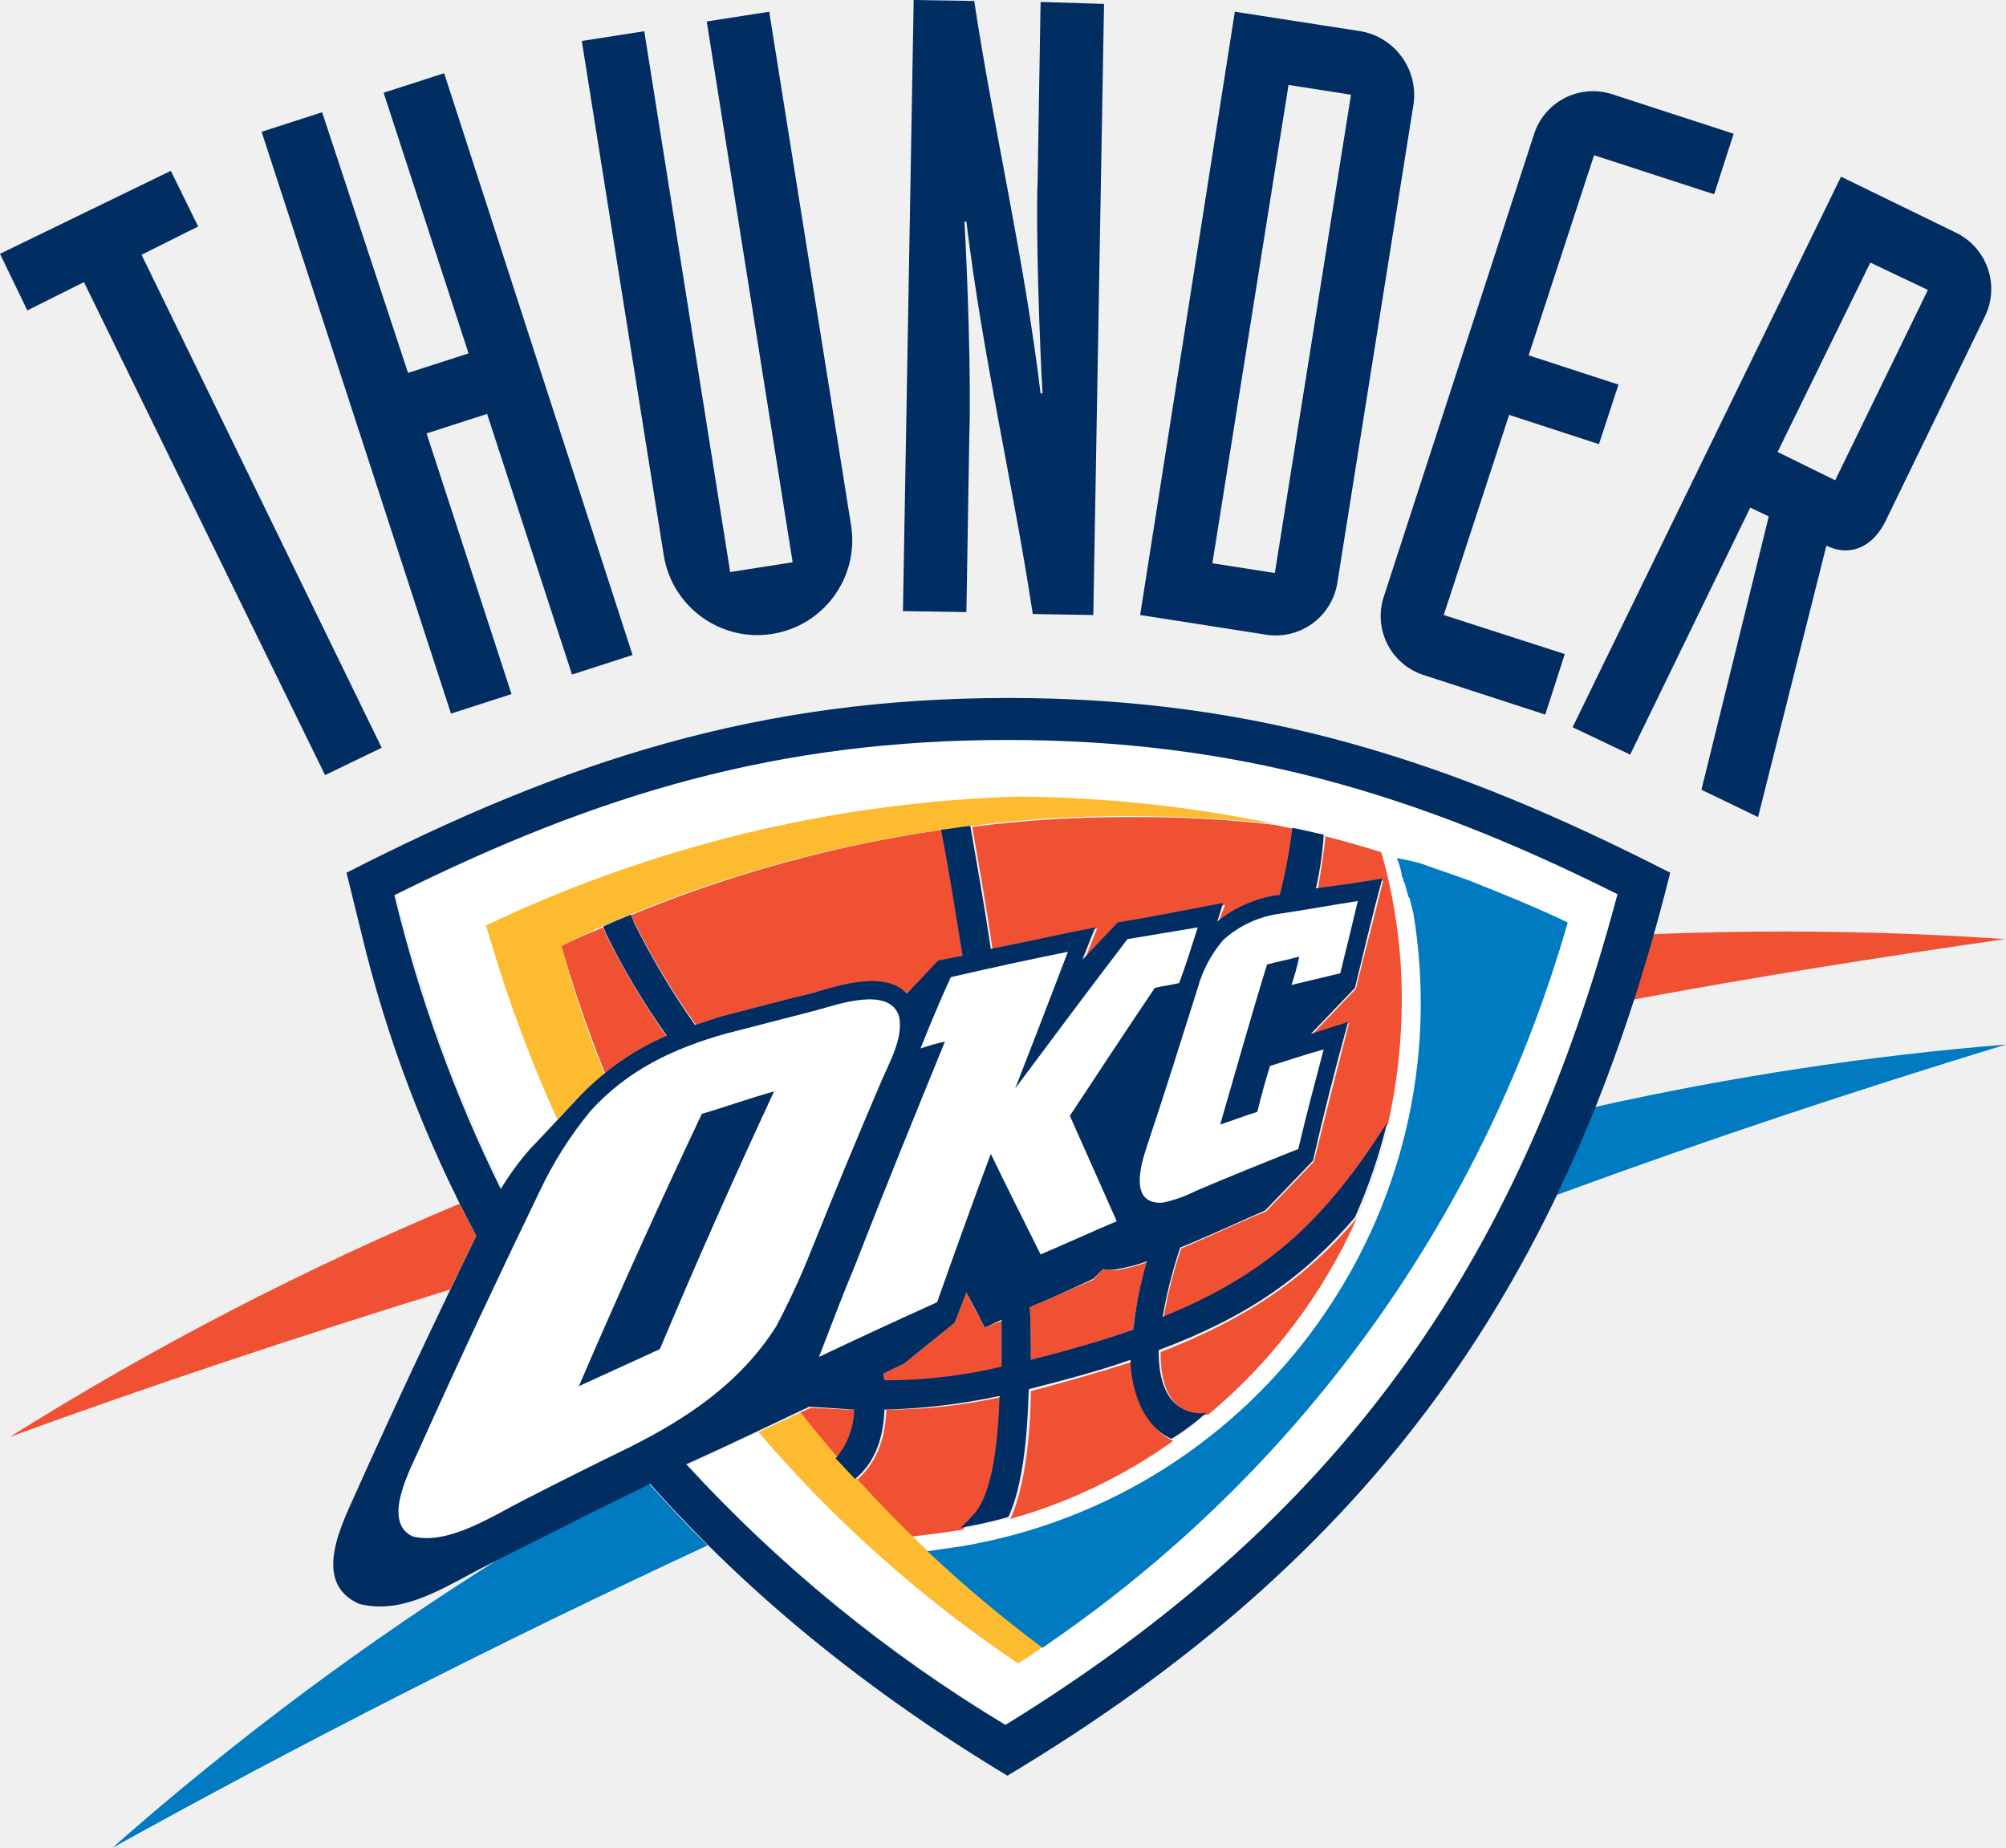
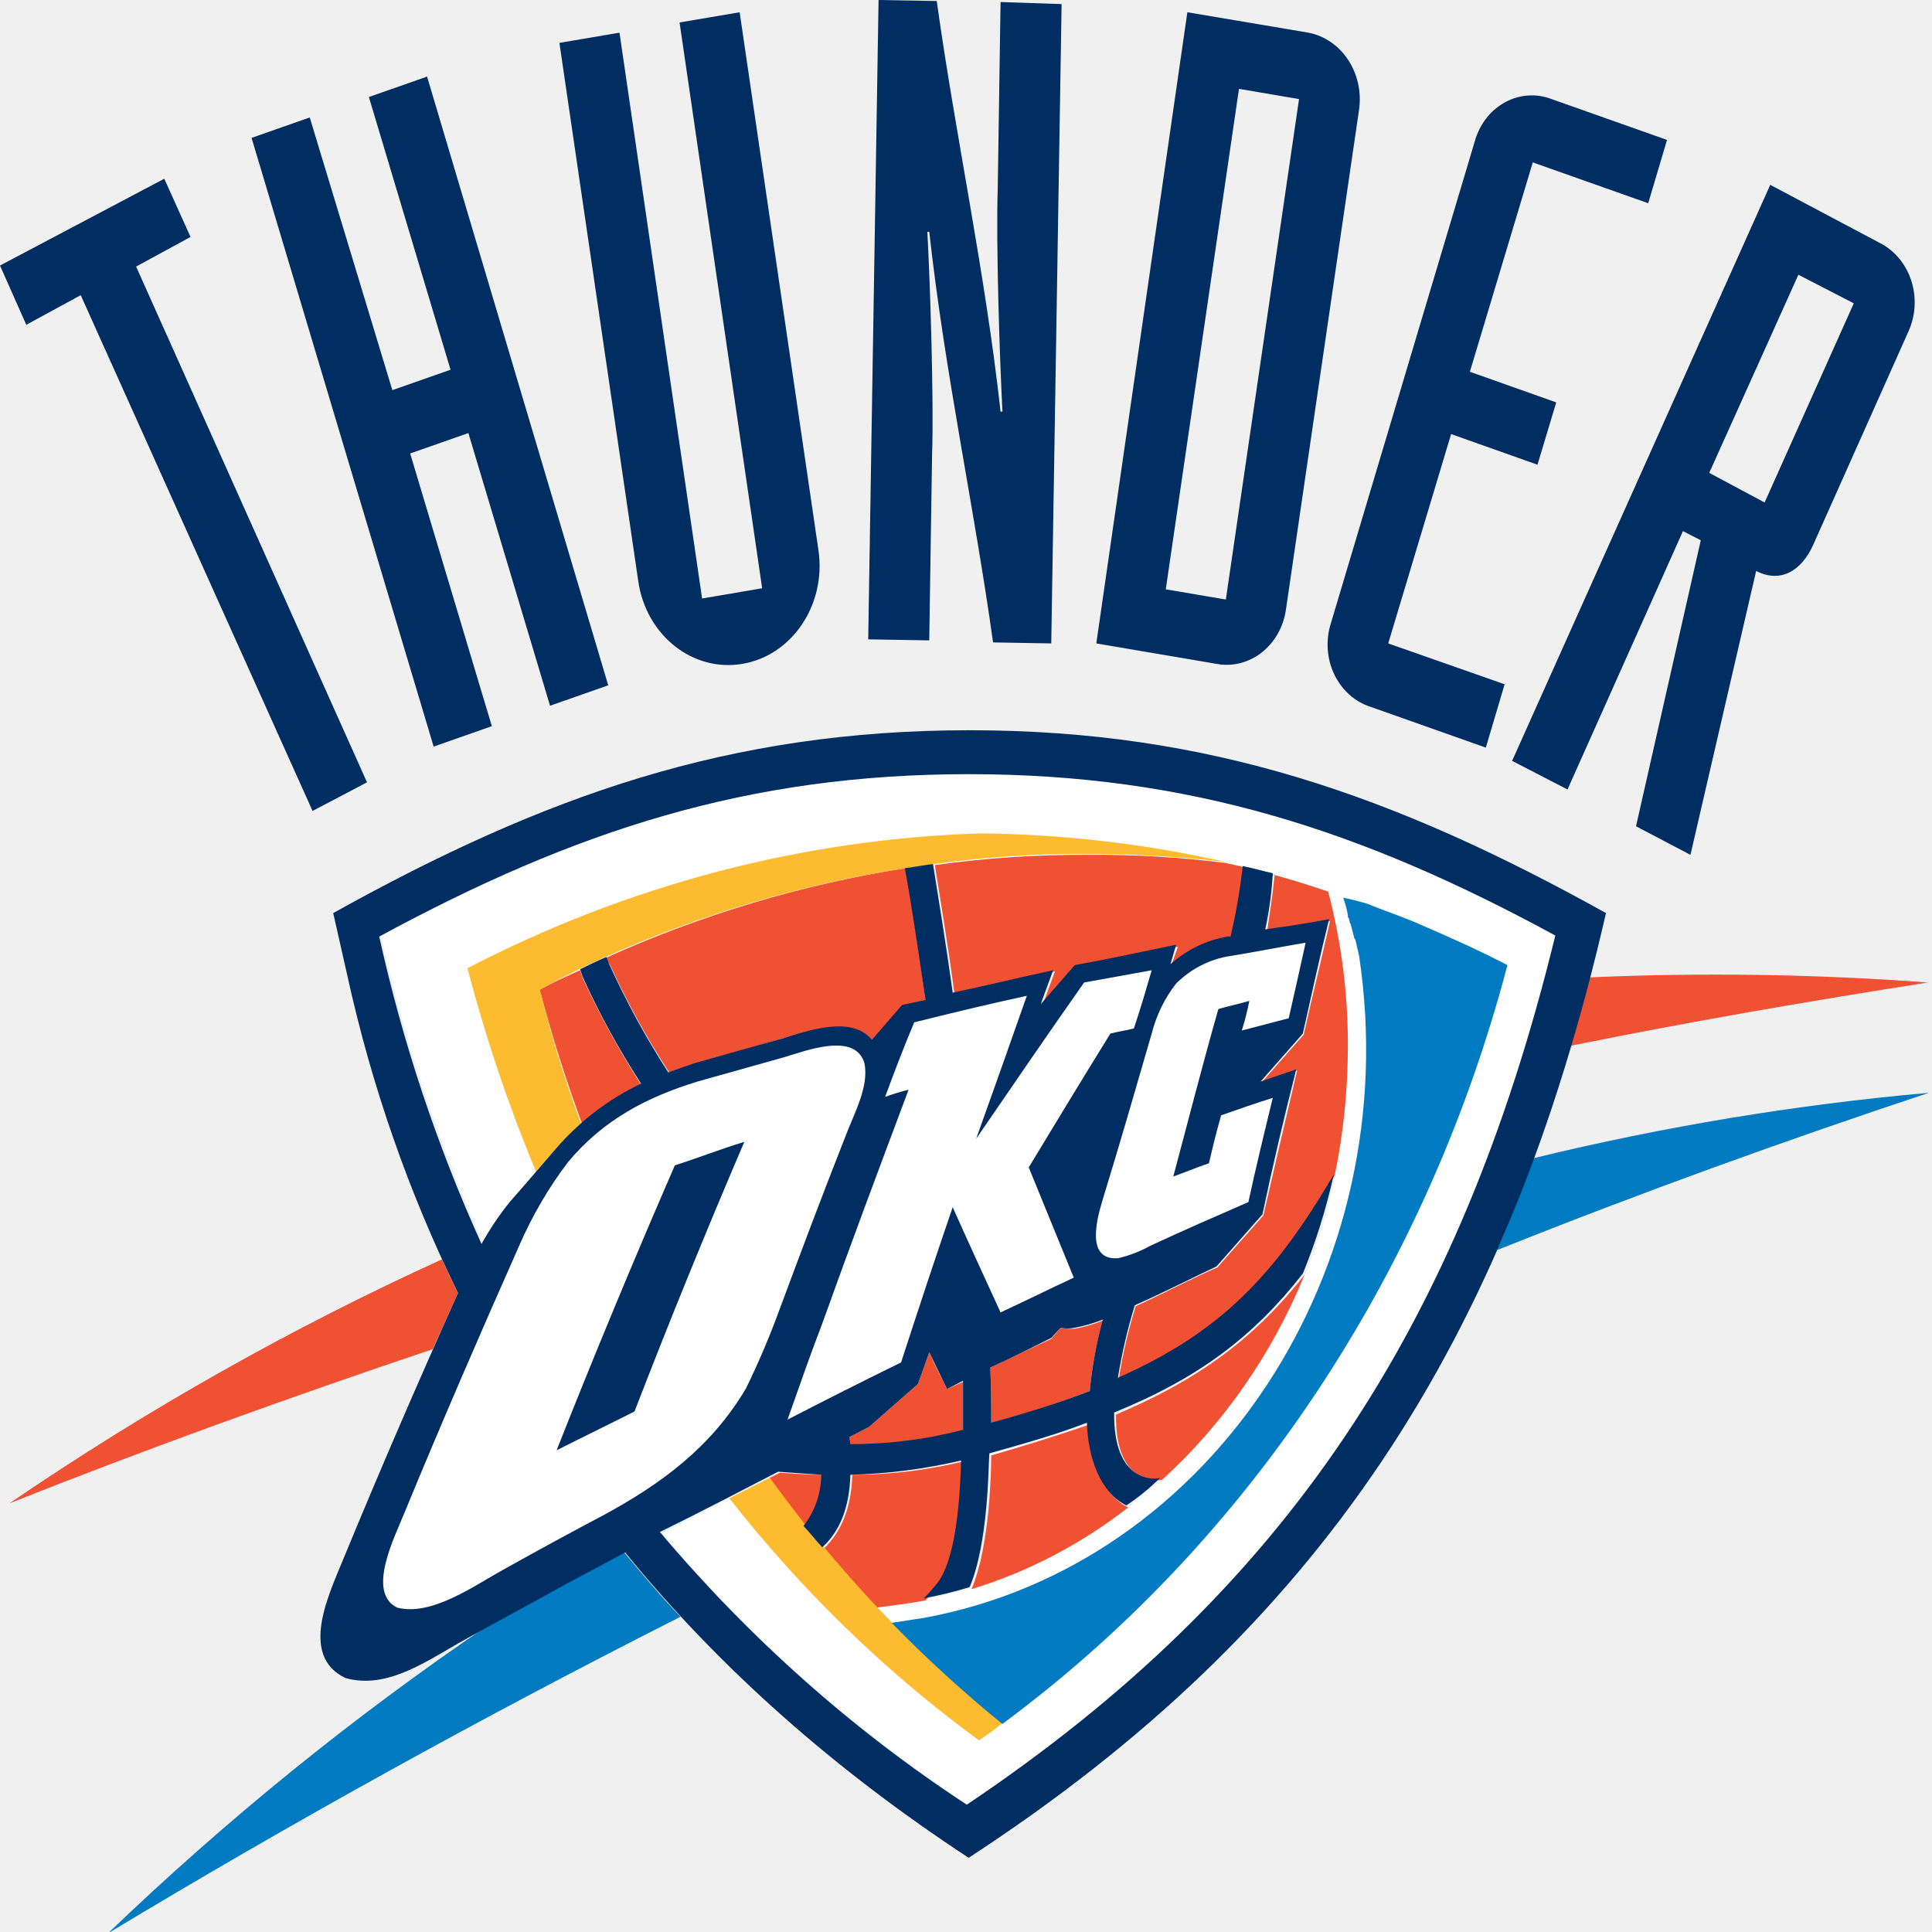
- <svg xmlns="http://www.w3.org/2000/svg" height="227.16" width="246.6" version="1.1" viewBox="0 0 246.6 227.16">
-   <path d="M39.96,95.28l6.96-3.36L17.4,31.32l6.96-3.48L21,21,0,31.2l3.36,6.96,6.96-3.48Zm15.48-7.56,7.44-2.4L52.44,53.28l7.44-2.4L70.32,82.92l7.44-2.4L54.6,9l-7.44,2.4L57.6,43.44l-7.44,2.4L39.6,13.8l-7.44,2.4ZM94.56,1.44l-7.68,1.2L97.44,69.12l-7.68,1.2L79.2,3.84l-7.68,1.2L81.6,68.28a11.66,11.66,0,0,0,23.04-3.6ZM111,75.12l7.8.12.36-21.72c.24-6.6-.24-20.04-.6-26.28h.24c2.04,16.8,5.76,32.4,8.16,48.24l7.44.12L135.72.48l-7.8-.24-.36,21.84c-.24,6.6.24,19.92.6,26.28h-.24c-2.04-16.8-5.76-32.4-8.16-48.24L112.32,0Zm29.16.48L155.52,78a7.666,7.666,0,0,0,8.88-6.36l9.36-58.8a7.959,7.959,0,0,0-6.48-9L151.8,1.44ZM158.4,10.44l7.68,1.2-9.36,58.8-7.68-1.2Zm54.72,6-14.76-4.8a7.621,7.621,0,0,0-9.84,5.04L170.16,73.2a7.621,7.621,0,0,0,5.04,9.84l14.76,4.8,2.4-7.44-14.88-4.8L185.52,51l11.04,3.6,2.4-7.32-11.04-3.6,8.04-24.6,14.76,4.8ZM193.32,89.4l33-67.68,14.04,6.84A7.698,7.698,0,0,1,243.96,39L231.84,63.96c-1.56,3.24-4.32,4.56-7.32,3.12l-8.4,33.36-6.96-3.36,8.28-33.6-2.28-1.08L200.4,92.76Zm36.6-57.12-11.4,23.28,7.08,3.48L237,35.64Z" fill="#002d62" />
-   <path d="M13.8,227.16a366.274,366.274,0,0,1,48.48-36.12Q67.32,188.52,72.36,186c1.32-.6,4.08-1.92,7.44-3.6,2.4,2.64,4.68,5.16,7.2,7.56C61.44,201.84,36.96,214.32,13.8,227.16Zm182.28-91.08a368.345,368.345,0,0,1,50.52-7.68c-18.12,5.52-36.6,11.64-55.2,18.48C193.08,143.4,194.52,139.8,196.08,136.08Z" fill="#007ac1" />
-   <path d="M1.2,176.64a380.129,380.129,0,0,1,55.32-28.68c.6,1.32,1.32,2.64,2.04,3.96-1.08,2.16-2.16,4.44-3.24,6.6C36.72,164.28,18.6,170.28,1.2,176.64Zm201.96-61.8a397.456,397.456,0,0,1,43.32.6c-15,2.16-30.24,4.56-45.72,7.44C201.6,120.24,202.44,117.6,203.16,114.84Z" fill="#f05133" />
-   <path d="M123.84,90.96c28.2,0,50.28,6.6,75.36,19.08-12.24,45.96-34.68,77.04-75.36,102.12-15.24-9.48-28.32-20.04-39.12-32.04,4.8-2.28,10.2-4.92,15-7.08,2.04.12,3.84.24,5.64.24a8.602,8.602,0,0,1-2.4,6c.84.96,1.56,1.8,2.4,2.64,2.16-1.92,3.48-4.68,3.6-8.64a65.606,65.606,0,0,0,14.16-1.56c-.12,7.32-1.2,12.6-3.24,14.76a.118.118,0,0,0-.12.12,13.165,13.165,0,0,1-1.44,1.32c2.04-.36,4.08-.84,5.88-1.32,2.52-5.16,2.52-14.16,2.52-15.72,4.68-1.2,8.76-2.4,12.48-3.6.12,4.2,1.92,8.16,5.16,9.72,1.44-1.08,2.76-2.16,4.2-3.24-.84.12-5.88.48-5.76-7.68,10.8-4.2,17.88-9,24.12-16.44A63.016,63.016,0,0,0,170.76,138c-7.44,11.76-14.16,18.6-27.6,24a55.331,55.331,0,0,1,2.16-8.52c3.96-1.68,8.04-3.6,10.44-4.68l5.88-6.12c1.56-5.64,2.88-11.28,4.32-17.04l-4.56,1.44,5.4-5.64c1.2-4.44,2.28-8.88,3.36-13.32-2.64.36-5.4.84-8.04,1.2.48-2.28.72-4.44.96-6.6-1.32-.24-2.64-.72-3.96-.84a61.958,61.958,0,0,1-1.44,8.16l-.36.12a15.82,15.82,0,0,0-7.32,3.12l.72-2.16c-4.32.72-8.64,1.56-12.96,2.4l-4.32,4.56.12-.48L135,114c-4.2.96-8.52,1.8-12.84,2.76-.84-5.76-1.8-10.92-2.52-15.12l-3.6.36c.72,4.32,1.68,9.6,2.64,15.48l-3,.72-3.84,4.08c-2.64-2.88-8.16-1.08-11.64-.24-3.72.96-7.44,2.04-11.16,3a25.542,25.542,0,0,0-3.24.96,95.368,95.368,0,0,1-7.68-12.6l-.36-.84c-1.08.48-2.16.84-3.36,1.44l.48.96a99.86,99.86,0,0,0,7.32,12.48,32.208,32.208,0,0,0-10.92,7.8s-5.28,5.4-5.88,6.12a33.393,33.393,0,0,0-3.48,4.92,179.497,179.497,0,0,1-13.2-36.24C73.56,97.56,95.64,90.96,123.84,90.96Zm2.76,69.72c2.64-1.08,5.16-2.28,7.8-3.36l1.2-1.32a9.083,9.083,0,0,0,1.8.12,18.046,18.046,0,0,0,3.6-.96,53.286,53.286,0,0,0-1.68,8.28c-3.6,1.32-7.8,2.64-12.48,3.84C126.72,165,126.72,162.96,126.6,160.68Zm-18,8.16,2.52-1.2,6.24-5.04,1.44-3.72c.84,1.8,1.32,2.52,2.28,4.32l2.04-.96V168a61.513,61.513,0,0,1-14.4,1.68Z" fill="#fff" />
-   <path d="M139.08,100.44a142.255,142.255,0,0,1,17.64.96,122.954,122.954,0,0,1,13.08,3.36A65.031,65.031,0,0,1,172.32,123a69.502,69.502,0,0,1-1.68,15.12c-7.44,11.76-14.28,18.48-27.6,23.88a55.329,55.329,0,0,1,2.16-8.52c3.96-1.68,7.92-3.6,10.44-4.56l5.88-6.12c1.44-5.76,2.88-11.4,4.32-17.04l-4.56,1.44,5.4-5.64c1.08-4.44,2.28-8.88,3.36-13.32-2.64.36-5.4.84-8.04,1.2.36-2.28.72-4.44.96-6.6-1.32-.36-2.64-.72-3.96-.96a63.456,63.456,0,0,1-1.44,8.28l-.36.12a14.037,14.037,0,0,0-7.44,3.12l.84-2.16c-4.44.72-8.64,1.56-13.08,2.4l-4.2,4.44.12-.36,1.44-3.6c-4.32.96-8.52,1.8-12.84,2.76-.84-5.88-1.8-11.04-2.52-15.24A147.638,147.638,0,0,1,139.08,100.44Zm27.72,49.32a67.007,67.007,0,0,1-18.24,24.12c-.84.12-6,.48-5.88-7.68C153.48,162,160.56,157.08,166.8,149.76Zm-22.56,27.36a64.407,64.407,0,0,1-20.04,9.6c2.4-5.16,2.52-14.16,2.52-15.72,4.56-1.2,8.64-2.4,12.48-3.6C139.32,171.6,141,175.68,144.24,177.12Zm-25.92,10.92c-2.04.36-4.2.6-6.24.84-2.28-2.28-4.56-4.68-6.72-6.96,2.16-1.92,3.48-4.68,3.6-8.64a65.606,65.606,0,0,0,14.16-1.56c-.12,7.32-1.2,12.6-3.24,14.76a.118.118,0,0,0-.12.12Q118.86,187.5,118.32,188.04Zm-15.36-8.76c-1.56-1.8-3.12-3.72-4.56-5.64l1.32-.6c2.04.12,3.84.24,5.64.24A9.166,9.166,0,0,1,102.96,179.28ZM74.4,132A161.398,161.398,0,0,1,69,116.28c1.68-.84,3.36-1.56,5.16-2.28l.36.96a100.697,100.697,0,0,0,7.44,12.48A30.219,30.219,0,0,0,74.4,132Zm3-19.44A160.111,160.111,0,0,1,115.8,102c.72,4.32,1.68,9.6,2.52,15.48l-3,.72-3.72,4.08c-2.76-2.88-8.28-1.08-11.64-.24-3.72.96-7.44,2.04-11.16,3a25.542,25.542,0,0,0-3.24.96A94.656,94.656,0,0,1,78,113.4Zm49.2,48.12c2.64-1.08,5.16-2.28,7.8-3.36l1.2-1.32a9.083,9.083,0,0,0,1.8.12,20.426,20.426,0,0,0,3.6-.96,42.171,42.171,0,0,0-1.68,8.28c-3.72,1.32-7.8,2.64-12.6,3.84C126.72,165,126.72,162.96,126.6,160.68Zm-18,8.16,2.52-1.2,6.24-5.04,1.44-3.72c.84,1.8,1.32,2.52,2.28,4.32l2.04-.84v5.76A68.629,68.629,0,0,1,108.72,169.8Z" fill="#f05133" />
-   <path d="M125.16,204.48A157.073,157.073,0,0,1,93.24,176.04l5.16-2.4c1.56,1.92,3.12,3.84,4.68,5.64a25.067,25.067,0,0,0,2.4,2.64,153.692,153.692,0,0,0,22.68,20.52A33.426,33.426,0,0,1,125.16,204.48ZM68.52,137.64a171.124,171.124,0,0,1-8.76-23.88,163.362,163.362,0,0,1,65.52-15.84,161.632,161.632,0,0,1,31.44,3.36,171.889,171.889,0,0,0-17.64-.96,150.76,150.76,0,0,0-19.68,1.2c-1.2.12-2.4.36-3.6.48a159.835,159.835,0,0,0-38.4,10.44c-1.08.48-2.28.96-3.36,1.44-1.68.72-3.36,1.56-5.04,2.4A142.191,142.191,0,0,0,74.28,132c-1.08.96-2.28,2.04-3.36,3.12Z" fill="#fdbb30" />
-   <path d="M42.6,107.28c27-13.8,50.64-21.48,81.36-21.48,30.6,0,54.36,7.68,81.36,21.48-12.6,50.52-36.6,84.12-81.48,111-16.92-10.2-31.68-22.08-43.92-35.88-3.36,1.68-6.12,3-7.56,3.72-4.2,2.16-8.4,4.2-12.6,6.36-4.8,2.4-10.08,6.12-15.6,4.68-6-2.64-2.04-9.96-.24-14.04,4.68-10.44,9.6-20.88,14.64-31.2A156.054,156.054,0,0,1,44.4,114.6Zm81.24-16.32c-28.2,0-50.28,6.6-75.36,19.08a173.758,173.758,0,0,0,13.08,36.12,34.342,34.342,0,0,1,3.6-4.92c.6-.6,5.76-6.12,5.76-6.12a33.143,33.143,0,0,1,11.04-7.8,92.588,92.588,0,0,1-7.44-12.48l-.36-.96c1.08-.48,2.16-.96,3.36-1.44l.36.84A96.039,96.039,0,0,0,85.44,126c1.08-.36,2.16-.72,3.36-1.08,3.72-.96,7.32-1.92,11.16-2.88,3.36-.96,8.88-2.76,11.52.12l3.84-4.08,3-.6c-.96-6-1.8-11.28-2.64-15.48,1.2-.12,2.4-.36,3.6-.48.72,4.2,1.68,9.48,2.52,15.12,4.32-.84,8.52-1.8,12.84-2.64l-1.44,3.6-.12.36,4.32-4.56c4.32-.72,8.52-1.56,12.96-2.4l-.72,2.28a15.355,15.355,0,0,1,7.32-3.24h.36a65.448,65.448,0,0,0,1.56-8.28c1.32.24,2.64.6,3.84.84a39.763,39.763,0,0,1-.96,6.6c2.76-.36,5.4-.72,8.16-1.2-1.2,4.44-2.28,9-3.36,13.44l-5.4,5.64,4.56-1.44c-1.56,5.64-3,11.28-4.32,17.04l-5.88,6.12c-2.52,1.08-6.6,3-10.44,4.56a58.974,58.974,0,0,0-2.16,8.52c13.32-5.4,20.16-12.24,27.6-23.88a66.537,66.537,0,0,1-3.96,11.64c-6.24,7.32-13.2,12.24-24.12,16.32-.12,8.28,5.16,7.92,5.88,7.68a28.991,28.991,0,0,1-4.32,3.24c-3.24-1.44-4.92-5.52-5.04-9.72-3.72,1.32-7.8,2.4-12.48,3.6-.12,1.56-.12,10.56-2.52,15.72A58.248,58.248,0,0,1,118.08,187.8,13.565,13.565,0,0,0,119.4,186.48l.12-.12c2.16-2.16,3.12-7.44,3.36-14.76A76.223,76.223,0,0,1,108.72,173.28c-.12,3.96-1.44,6.72-3.6,8.52-.84-.84-1.56-1.68-2.4-2.52a9.365,9.365,0,0,0,2.28-6c-1.68-.12-3.6-.24-5.52-.36-4.8,2.28-10.32,4.92-15.12,7.08a177.059,177.059,0,0,0,39.24,32.04c40.68-25.08,63-56.04,75.24-102.12C174.12,97.56,152.04,90.96,123.84,90.96Zm2.76,69.72c.12,2.28.12,4.32.12,6.48,4.8-1.2,8.88-2.4,12.6-3.72a44.972,44.972,0,0,1,1.68-8.4,20.426,20.426,0,0,1-3.6.96,4.501,4.501,0,0,1-1.8,0l-1.2,1.2C131.76,158.4,129.24,159.6,126.6,160.68Zm-18,8.16.12.84A61.513,61.513,0,0,0,123.12,168v-5.76l-2.04.96c-.96-1.8-1.32-2.52-2.28-4.32l-1.44,3.72-6.24,5.04Z" fill="#002d62" />
-   <path d="M89.16,127.08c-6.36,1.8-12,4.44-16.56,9.48a47.006,47.006,0,0,0-6.24,9.84c-5.04,10.44-9.96,20.88-14.64,31.32-1.2,2.76-4.92,9.36-.96,11.16,4.44,1.08,9.96-2.64,13.8-4.56,4.2-2.16,8.52-4.32,12.72-6.36,7.2-3.6,13.68-7.92,18.12-14.88a93.997,93.997,0,0,0,4.32-9.36c2.76-6.84,5.52-13.56,8.4-20.28,1.08-2.64,3-5.76,2.4-8.52-1.2-3.72-7.56-1.44-10.2-.72Q94.74,125.64,89.16,127.08Zm-8.04,38.76c-3.36,1.56-6.6,3-9.96,4.56q7.2-16.74,15.12-33.48c2.88-.84,5.88-1.92,8.88-2.76Q87.78,150,81.12,165.84Zm57.48-50.4c-4.68,6.12-9.24,12.24-13.8,18.36,2.16-5.52,4.32-11.16,6.48-16.8-4.8.96-9.72,2.04-14.4,3.12-1.32,2.88-2.52,5.76-3.72,8.76a28.019,28.019,0,0,1,3-.84c-3.72,9.12-7.44,18.24-11.04,27.48-1.56,3.72-3,7.56-4.44,11.28,4.8-2.28,9.72-4.56,14.52-6.72,2.16-6.12,4.32-12.12,6.6-18.24,2.04,4.2,4.08,8.28,6.12,12.36,3.12-1.32,6.24-2.76,9.36-4.08q-2.88-6.48-5.76-12.96c3.48-5.28,6.96-10.56,10.44-15.72.96-.24,2.04-.36,3-.6.84-2.28,1.56-4.56,2.28-6.84Q142.92,114.72,138.6,115.44Zm18.72-3.12a12.896,12.896,0,0,0-6.96,3.24,15.454,15.454,0,0,0-3.12,5.88c-2.04,6.48-4.08,12.96-6.24,19.44-.84,2.52-2.16,7.2,1.92,6.96A16.518,16.518,0,0,0,147,146.4c4.2-1.8,8.4-3.48,12.6-5.16.96-4.08,2.04-8.16,3.12-12.24-2.16.6-4.32,1.32-6.6,2.04-.6,1.92-1.08,3.72-1.56,5.64-1.56.48-3.12,1.08-4.56,1.56,1.92-6.6,3.72-13.08,5.76-19.68,1.32-.36,2.64-.6,3.96-.96a29.455,29.455,0,0,1-.96,3.48c2.04-.48,3.96-.96,6-1.44.72-2.88,1.44-5.88,2.16-8.88C163.8,111.24,160.56,111.84,157.32,112.32Z" fill="#fff" />
-   <path d="M174.84,106.2c1.92.72,3.84,1.32,5.76,2.04,4.56,1.8,8.64,3.48,12.12,5.16a161.399,161.399,0,0,1-62.16,87.48l-2.4,1.68A162.279,162.279,0,0,1,114,190.68l4.2-.6a67.781,67.781,0,0,0,55.56-77.76q-.18-.72-.36-1.44l-.12-.48-.12-.12-.48-1.68-.12-.24-.12-.48-.12-.12v-.24a10.134,10.134,0,0,0-.6-2.04A31.305,31.305,0,0,1,174.84,106.2Zm.36.48c1.8.6,3.72,1.32,5.52,1.92C178.92,108,177,107.28,175.2,106.68Z" fill="#007ac1" />
+ <svg xmlns="http://www.w3.org/2000/svg" width="300px" height="300px" viewBox="0 0 300 300" version="1.1">
+   <g id="surface1">
+     <path style=" stroke:none;fill-rule:nonzero;fill:rgb(0%,17.647%,38.431%);fill-opacity:1;" d="M 48.535 125.922 L 56.988 121.48 L 21.133 41.391 L 29.586 36.793 L 25.508 27.754 L 0 41.234 L 4.082 50.434 L 12.535 45.832 Z M 67.336 115.93 L 76.371 112.758 L 63.691 70.414 L 72.73 67.242 L 85.41 109.586 L 94.445 106.414 L 66.316 11.895 L 57.281 15.066 L 69.961 57.41 L 60.922 60.582 L 48.098 18.238 L 39.062 21.41 Z M 114.852 1.902 L 105.523 3.488 L 118.348 91.348 L 109.02 92.934 L 96.195 5.074 L 86.867 6.66 L 99.109 90.238 C 100.316 98.645 107.559 104.398 115.289 103.082 C 123.016 101.77 128.301 93.887 127.094 85.48 Z M 134.816 99.277 L 144.293 99.438 L 144.73 70.73 C 145.02 62.008 144.438 44.246 144 36 L 144.293 36 C 146.77 58.203 151.289 78.82 154.203 99.754 L 163.238 99.91 L 164.844 0.633 L 155.367 0.316 L 154.93 29.18 C 154.641 37.902 155.223 55.508 155.66 63.91 L 155.367 63.91 C 152.891 41.711 148.371 21.094 145.457 0.16 L 136.422 0 Z M 170.234 99.91 L 188.891 103.082 C 191.348 103.547 193.871 102.918 195.898 101.336 C 197.926 99.758 199.289 97.359 199.676 94.68 L 211.043 16.969 C 211.809 11.34 208.324 6.07 203.176 5.074 L 184.371 1.902 Z M 192.387 13.797 L 201.715 15.383 L 190.348 93.094 L 181.02 91.508 Z M 258.852 21.727 L 240.922 15.383 C 238.527 14.465 235.891 14.66 233.633 15.922 C 231.371 17.18 229.688 19.395 228.973 22.043 L 206.672 96.738 C 205.828 99.348 206.008 102.215 207.164 104.672 C 208.324 107.133 210.359 108.965 212.793 109.746 L 230.719 116.09 L 233.637 106.254 L 215.562 99.91 L 225.328 67.402 L 238.738 72.16 L 241.652 62.484 L 228.242 57.727 L 238.008 25.215 L 255.934 31.559 Z M 234.801 118.148 L 274.883 28.703 L 291.934 37.746 C 294.223 38.914 295.977 41.039 296.801 43.637 C 297.625 46.238 297.445 49.09 296.309 51.543 L 281.586 84.527 C 279.691 88.812 276.34 90.555 272.695 88.652 L 262.492 132.738 L 254.039 128.301 L 264.098 83.895 L 261.328 82.469 L 243.402 122.59 Z M 279.254 42.66 L 265.41 73.426 L 274.008 78.027 L 287.855 47.102 Z M 279.254 42.66 " />
+     <path style=" stroke:none;fill-rule:nonzero;fill:rgb(0%,47.843%,75.686%);fill-opacity:1;" d="M 16.762 300.211 C 35.145 282.562 54.84 266.594 75.645 252.477 C 79.727 250.254 83.805 248.035 87.887 245.816 C 89.488 245.023 92.844 243.277 96.922 241.059 C 99.84 244.547 102.605 247.875 105.668 251.047 C 74.625 266.75 44.891 283.242 16.762 300.211 Z M 238.152 179.84 C 258.367 174.918 278.871 171.523 299.516 169.691 C 277.508 176.988 255.062 185.074 232.469 194.113 C 234.512 189.516 236.258 184.758 238.152 179.84 Z M 238.152 179.84 " />
+     <path style=" stroke:none;fill-rule:nonzero;fill:rgb(94.118%,31.765%,20%);fill-opacity:1;" d="M 1.457 233.445 C 22.863 218.832 45.336 206.152 68.648 195.543 C 69.375 197.285 70.25 199.031 71.125 200.773 C 69.812 203.629 68.504 206.645 67.191 209.496 C 44.598 217.109 22.59 225.039 1.457 233.445 Z M 246.754 151.77 C 264.293 150.996 281.855 151.258 299.367 152.562 C 281.148 155.418 262.641 158.59 243.84 162.395 C 244.859 158.906 245.879 155.418 246.754 151.77 Z M 246.754 151.77 " />
+     <path style=" stroke:none;fill-rule:nonzero;fill:rgb(100%,100%,100%);fill-opacity:1;" d="M 150.414 120.211 C 184.664 120.211 211.48 128.934 241.941 145.426 C 227.078 206.168 199.82 247.242 150.414 280.387 C 131.902 267.859 116.016 253.902 102.898 238.043 C 108.73 235.031 115.289 231.543 121.117 228.688 C 123.594 228.848 125.781 229.004 127.969 229.004 C 127.98 231.961 126.934 234.805 125.051 236.934 C 126.074 238.203 126.949 239.312 127.969 240.422 C 130.59 237.887 132.195 234.238 132.34 229.004 C 138.125 229 143.891 228.309 149.539 226.941 C 149.395 236.617 148.082 243.594 145.602 246.449 C 144.914 247.234 144.332 247.82 143.707 248.352 C 146.188 247.875 148.664 247.242 150.852 246.609 C 153.91 239.789 153.91 227.895 153.91 225.832 C 159.594 224.246 164.551 222.66 169.07 221.074 C 169.215 226.625 171.402 231.859 175.336 233.922 C 177.086 232.492 178.688 231.066 180.438 229.641 C 179.418 229.797 173.297 230.273 173.441 219.488 C 186.559 213.938 195.156 207.594 202.738 197.762 C 204.746 192.812 206.309 187.66 207.402 182.379 C 198.363 197.922 190.203 206.961 173.879 214.098 C 174.477 210.273 175.355 206.508 176.504 202.836 C 181.312 200.617 186.266 198.078 189.184 196.652 L 196.324 188.562 C 198.219 181.109 199.82 173.656 201.57 166.043 L 196.031 167.945 L 202.59 160.492 C 204.047 154.625 205.359 148.758 206.672 142.891 C 203.465 143.367 200.113 144 196.906 144.477 C 197.488 141.461 197.781 138.609 198.074 135.754 C 196.469 135.438 194.867 134.801 193.262 134.645 C 192.902 138.277 192.316 141.879 191.516 145.426 L 191.078 145.586 C 187.84 146.113 184.777 147.531 182.188 149.711 L 183.062 146.855 C 177.812 147.805 172.566 148.918 167.32 150.027 L 162.074 156.055 L 162.219 155.418 L 163.969 150.66 C 158.867 151.93 153.621 153.039 148.371 154.309 C 147.352 146.695 146.188 139.875 145.312 134.324 L 140.938 134.801 C 141.812 140.512 142.98 147.488 144.145 155.262 L 140.504 156.211 L 135.84 161.605 C 132.633 157.797 125.926 160.176 121.699 161.285 C 117.184 162.555 112.664 163.98 108.145 165.25 C 106.809 165.578 105.496 166.004 104.211 166.52 C 100.711 161.238 97.594 155.672 94.883 149.867 L 94.445 148.758 C 93.133 149.391 91.82 149.867 90.363 150.66 L 90.949 151.93 C 93.539 157.652 96.512 163.168 99.84 168.422 C 94.801 170.809 90.281 174.32 86.574 178.73 C 86.574 178.73 80.16 185.867 79.434 186.82 C 77.848 188.844 76.434 191.02 75.207 193.32 C 68.297 178.031 62.922 161.973 59.176 145.426 C 89.344 128.934 116.16 120.211 150.414 120.211 Z M 153.766 212.352 C 156.973 210.926 160.031 209.34 163.238 207.91 L 164.695 206.168 C 165.418 206.301 166.152 206.352 166.883 206.324 C 168.375 206.07 169.84 205.645 171.254 205.059 C 170.309 208.641 169.629 212.301 169.215 216 C 164.844 217.746 159.742 219.488 154.059 221.074 C 153.91 218.062 153.91 215.367 153.766 212.352 Z M 131.902 223.137 L 134.965 221.551 L 142.543 214.891 L 144.293 209.973 C 145.312 212.352 145.895 213.305 147.062 215.684 L 149.539 214.414 L 149.539 222.027 C 143.809 223.516 137.938 224.258 132.047 224.246 Z M 131.902 223.137 " />
+     <path style=" stroke:none;fill-rule:nonzero;fill:rgb(94.118%,31.765%,20%);fill-opacity:1;" d="M 168.922 132.738 C 176.082 132.68 183.238 133.102 190.348 134.008 C 195.715 135.172 201.02 136.652 206.234 138.449 C 208.301 146.285 209.332 154.402 209.297 162.555 C 209.289 169.277 208.605 175.977 207.254 182.539 C 198.219 198.078 189.91 206.961 173.734 214.098 C 174.332 210.273 175.207 206.508 176.355 202.836 C 181.164 200.617 185.977 198.078 189.035 196.812 L 196.18 188.723 C 197.926 181.109 199.676 173.656 201.426 166.203 L 195.887 168.105 L 202.445 160.652 C 203.758 154.785 205.215 148.918 206.527 143.047 C 203.32 143.523 199.969 144.16 196.762 144.633 C 197.199 141.621 197.637 138.766 197.926 135.91 C 196.324 135.438 194.719 134.961 193.117 134.645 C 192.758 138.328 192.172 141.984 191.367 145.586 L 190.93 145.746 C 187.613 146.129 184.473 147.562 181.895 149.867 L 182.914 147.012 C 177.523 147.965 172.422 149.074 167.027 150.184 L 161.926 156.055 L 162.074 155.578 L 163.82 150.82 C 158.574 152.09 153.473 153.199 148.227 154.469 C 147.207 146.695 146.039 139.875 145.164 134.324 C 153.043 133.227 160.98 132.695 168.922 132.738 Z M 202.59 197.922 C 197.535 210.246 189.957 221.148 180.438 229.797 C 179.418 229.957 173.148 230.434 173.297 219.648 C 186.414 214.098 195.012 207.594 202.59 197.922 Z M 175.191 234.078 C 167.812 239.812 159.578 244.105 150.852 246.766 C 153.766 239.945 153.91 228.055 153.91 225.992 C 159.449 224.406 164.406 222.82 169.07 221.234 C 169.215 226.785 171.254 232.176 175.191 234.078 Z M 143.707 248.512 C 141.23 248.988 138.605 249.305 136.129 249.621 C 133.359 246.609 130.59 243.438 127.969 240.422 C 130.59 237.887 132.195 234.238 132.34 229.004 C 138.125 229 143.891 228.309 149.539 226.941 C 149.395 236.617 148.082 243.594 145.602 246.449 C 144.73 247.402 144.145 248.035 143.707 248.512 Z M 125.051 236.934 C 123.156 234.555 121.262 232.02 119.516 229.48 L 121.117 228.688 C 123.594 228.848 125.781 229.004 127.969 229.004 C 127.914 231.945 126.875 234.762 125.051 236.934 Z M 90.363 174.449 C 87.852 167.652 85.664 160.719 83.805 153.676 C 85.848 152.562 87.887 151.613 90.074 150.66 L 90.512 151.93 C 93.152 157.656 96.172 163.168 99.547 168.422 C 96.23 169.934 93.137 171.961 90.363 174.449 Z M 94.008 148.758 C 108.961 142.012 124.629 137.324 140.648 134.801 C 141.523 140.512 142.688 147.488 143.707 155.262 L 140.066 156.211 L 135.547 161.605 C 132.195 157.797 125.488 160.176 121.41 161.285 C 116.891 162.555 112.371 163.98 107.855 165.25 C 106.52 165.578 105.203 166.004 103.918 166.52 C 100.465 161.238 97.395 155.668 94.738 149.867 Z M 153.766 212.352 C 156.973 210.926 160.031 209.34 163.238 207.91 L 164.695 206.168 C 165.418 206.301 166.152 206.352 166.883 206.324 C 168.371 206.051 169.836 205.625 171.254 205.059 C 170.238 208.621 169.555 212.289 169.215 216 C 164.695 217.746 159.742 219.488 153.91 221.074 C 153.91 218.062 153.91 215.367 153.766 212.352 Z M 131.902 223.137 L 134.965 221.551 L 142.543 214.891 L 144.293 209.973 C 145.312 212.352 145.895 213.305 147.062 215.684 L 149.539 214.574 L 149.539 222.184 C 143.797 223.594 137.934 224.34 132.047 224.406 Z M 131.902 223.137 " />
+     <path style=" stroke:none;fill-rule:nonzero;fill:rgb(99.216%,73.333%,18.824%);fill-opacity:1;" d="M 152.016 270.238 C 137.578 259.691 124.535 247.043 113.246 232.652 L 119.516 229.48 C 121.41 232.02 123.305 234.555 125.199 236.934 C 126.094 238.172 127.066 239.336 128.113 240.422 C 136.445 250.438 145.672 259.52 155.66 267.543 C 154.492 268.512 153.273 269.41 152.016 270.238 Z M 83.223 181.902 C 78.961 171.684 75.406 161.137 72.582 150.344 C 97.484 137.422 124.586 130.293 152.16 129.41 C 164.992 129.527 177.785 131.016 190.348 133.852 C 183.23 133.027 176.078 132.605 168.922 132.582 C 160.934 132.543 152.949 133.07 145.02 134.168 C 143.562 134.324 142.105 134.645 140.648 134.801 C 124.633 137.27 108.965 141.902 94.008 148.598 C 92.695 149.234 91.238 149.867 89.926 150.504 C 87.887 151.453 85.848 152.562 83.805 153.676 C 85.57 160.73 87.711 167.664 90.219 174.449 C 88.906 175.719 87.449 177.145 86.137 178.574 Z M 83.223 181.902 " />
+     <path style=" stroke:none;fill-rule:nonzero;fill:rgb(0%,17.647%,38.431%);fill-opacity:1;" d="M 51.742 141.781 C 84.535 123.543 113.246 113.391 150.559 113.391 C 187.727 113.391 216.582 123.543 249.375 141.781 C 234.074 208.547 204.922 252.953 150.414 288.477 C 129.863 274.996 111.934 259.297 97.07 241.059 C 92.988 243.277 89.637 245.023 87.887 245.973 C 82.785 248.828 77.684 251.523 72.582 254.379 C 66.754 257.551 60.34 262.469 53.637 260.562 C 46.348 257.074 51.156 247.402 53.344 242.008 C 59.027 228.211 65.004 214.414 71.125 200.777 C 63.477 185.203 57.695 168.629 53.926 151.453 Z M 150.414 120.211 C 116.16 120.211 89.344 128.934 58.883 145.426 C 62.539 161.93 67.867 177.938 74.77 193.164 C 76.047 190.859 77.512 188.684 79.141 186.66 C 79.871 185.867 86.137 178.574 86.137 178.574 C 89.91 174.172 94.473 170.66 99.547 168.266 C 96.141 163.031 93.121 157.52 90.512 151.77 L 90.074 150.504 C 91.383 149.867 92.695 149.234 94.152 148.598 L 94.59 149.711 C 97.25 155.562 100.32 161.18 103.773 166.52 C 105.086 166.043 106.398 165.566 107.855 165.094 C 112.371 163.824 116.746 162.555 121.41 161.285 C 125.488 160.02 132.195 157.641 135.402 161.445 L 140.066 156.055 L 143.707 155.262 C 142.543 147.332 141.523 140.352 140.504 134.801 C 141.961 134.645 143.418 134.324 144.875 134.168 C 145.75 139.719 146.914 146.695 147.934 154.148 C 153.184 153.039 158.285 151.77 163.531 150.66 L 161.781 155.418 L 161.637 155.895 L 166.883 149.867 C 172.129 148.918 177.23 147.805 182.625 146.695 L 181.75 149.711 C 184.312 147.453 187.379 145.973 190.641 145.426 L 191.078 145.426 C 191.926 141.828 192.559 138.172 192.973 134.484 C 194.574 134.801 196.18 135.277 197.637 135.594 C 197.473 138.531 197.082 141.449 196.469 144.316 C 199.82 143.84 203.027 143.367 206.379 142.73 C 204.922 148.598 203.613 154.625 202.301 160.492 L 195.742 167.945 L 201.281 166.043 C 199.383 173.496 197.637 180.953 196.031 188.562 L 188.891 196.652 C 185.828 198.078 180.875 200.617 176.211 202.68 C 175.078 206.355 174.203 210.121 173.586 213.938 C 189.766 206.801 198.074 197.762 207.109 182.379 C 205.945 187.656 204.336 192.809 202.301 197.762 C 194.719 207.438 186.266 213.938 173.004 219.332 C 172.859 230.273 179.27 229.797 180.145 229.48 C 178.523 231.082 176.766 232.516 174.898 233.762 C 170.965 231.859 168.922 226.469 168.777 220.918 C 164.258 222.66 159.305 224.09 153.621 225.676 C 153.473 227.734 153.473 239.629 150.559 246.449 C 148.207 247.164 145.824 247.746 143.418 248.195 C 143.988 247.652 144.523 247.07 145.02 246.449 L 145.164 246.289 C 147.789 243.438 148.957 236.457 149.246 226.785 C 143.59 228.105 137.832 228.852 132.047 229.004 C 131.902 234.238 130.301 237.887 127.676 240.266 C 126.656 239.152 125.781 238.043 124.762 236.934 C 126.516 234.727 127.496 231.922 127.531 229.004 C 125.488 228.848 123.156 228.688 120.824 228.527 C 114.996 231.543 108.293 235.031 102.461 237.887 C 116.402 254.414 132.453 268.672 150.121 280.23 C 199.531 247.082 226.641 206.168 241.508 145.27 C 211.48 128.934 184.664 120.211 150.414 120.211 Z M 153.766 212.352 C 153.91 215.367 153.91 218.062 153.91 220.918 C 159.742 219.332 164.695 217.746 169.215 216 C 169.57 212.238 170.25 208.52 171.254 204.898 C 169.836 205.465 168.371 205.891 166.883 206.168 C 166.16 206.328 165.418 206.328 164.695 206.168 L 163.238 207.754 C 160.031 209.34 156.973 210.926 153.766 212.352 Z M 131.902 223.137 L 132.047 224.246 C 137.938 224.258 143.809 223.516 149.539 222.027 L 149.539 214.414 L 147.062 215.684 C 145.895 213.305 145.457 212.352 144.293 209.973 L 142.543 214.891 L 134.965 221.551 Z M 131.902 223.137 " />
+     <path style=" stroke:none;fill-rule:nonzero;fill:rgb(100%,100%,100%);fill-opacity:1;" d="M 108.293 167.945 C 100.566 170.324 93.715 173.816 88.18 180.477 C 85.164 184.453 82.621 188.82 80.598 193.48 C 74.477 207.277 68.504 221.074 62.816 234.871 C 61.359 238.52 56.844 247.242 61.652 249.621 C 67.043 251.047 73.75 246.133 78.414 243.594 C 83.516 240.738 88.762 237.887 93.863 235.191 C 102.605 230.434 110.477 224.723 115.871 215.523 C 117.824 211.508 119.578 207.379 121.117 203.152 C 124.469 194.113 127.82 185.234 131.32 176.352 C 132.633 172.863 134.965 168.738 134.234 165.094 C 132.777 160.176 125.051 163.191 121.848 164.141 C 117.328 165.41 112.809 166.68 108.293 167.945 Z M 98.527 219.172 C 94.445 221.234 90.512 223.137 86.43 225.199 C 92.258 210.449 98.379 195.699 104.793 180.953 C 108.293 179.84 111.934 178.414 115.578 177.305 C 109.602 191.262 103.918 205.215 98.527 219.172 Z M 168.34 152.562 C 162.656 160.652 157.117 168.738 151.578 176.828 C 154.203 169.531 156.824 162.078 159.449 154.625 C 153.621 155.895 147.645 157.32 141.961 158.75 C 140.355 162.555 138.898 166.359 137.441 170.324 C 138.637 169.883 139.852 169.512 141.086 169.215 C 136.566 181.27 132.047 193.32 127.676 205.531 C 125.781 210.449 124.031 215.523 122.285 220.441 C 128.113 217.426 134.09 214.414 139.918 211.559 C 142.543 203.473 145.164 195.543 147.934 187.453 C 150.414 193.004 152.891 198.395 155.367 203.789 C 159.156 202.043 162.949 200.141 166.738 198.395 C 164.406 192.688 162.074 186.977 159.742 181.27 C 163.969 174.289 168.195 167.312 172.422 160.492 C 173.586 160.176 174.898 160.02 176.066 159.699 C 177.086 156.688 177.961 153.676 178.836 150.66 C 175.336 151.297 171.84 151.93 168.34 152.562 Z M 191.078 148.441 C 187.926 148.902 184.977 150.395 182.625 152.723 C 180.855 154.984 179.562 157.633 178.836 160.492 C 176.355 169.059 173.879 177.621 171.254 186.184 C 170.234 189.516 168.633 195.699 173.586 195.383 C 175.309 194.988 176.973 194.348 178.543 193.48 C 183.645 191.102 188.746 188.883 193.848 186.66 C 195.012 181.27 196.324 175.875 197.637 170.484 C 195.012 171.277 192.387 172.23 189.621 173.18 C 188.891 175.719 188.309 178.098 187.727 180.633 C 185.828 181.27 183.934 182.062 182.188 182.695 C 184.52 173.973 186.703 165.41 189.184 156.688 C 190.785 156.211 192.387 155.895 193.992 155.418 C 193.691 156.977 193.301 158.512 192.824 160.02 C 195.305 159.383 197.637 158.75 200.113 158.113 C 200.988 154.309 201.863 150.344 202.738 146.379 C 198.949 147.012 195.012 147.805 191.078 148.441 Z M 191.078 148.441 " />
+     <path style=" stroke:none;fill-rule:nonzero;fill:rgb(0%,47.843%,75.686%);fill-opacity:1;" d="M 212.355 140.352 C 214.688 141.305 217.02 142.098 219.352 143.047 C 224.891 145.426 229.848 147.648 234.074 149.867 C 221.762 196.648 195.125 237.441 158.574 265.48 L 155.66 267.699 C 149.656 262.828 143.914 257.586 138.461 252 L 143.562 251.207 C 188.199 242.969 218.348 197.059 211.043 148.441 C 210.898 147.805 210.754 147.172 210.605 146.539 L 210.461 145.902 L 210.316 145.746 L 209.734 143.523 L 209.586 143.207 L 209.441 142.574 L 209.297 142.414 L 209.297 142.098 C 209.141 141.172 208.895 140.27 208.566 139.402 C 209.844 139.648 211.109 139.965 212.355 140.352 Z M 212.793 140.988 C 214.98 141.781 217.312 142.73 219.496 143.523 C 217.312 142.73 214.98 141.781 212.793 140.988 Z M 212.793 140.988 " />
+   </g>
</svg>
